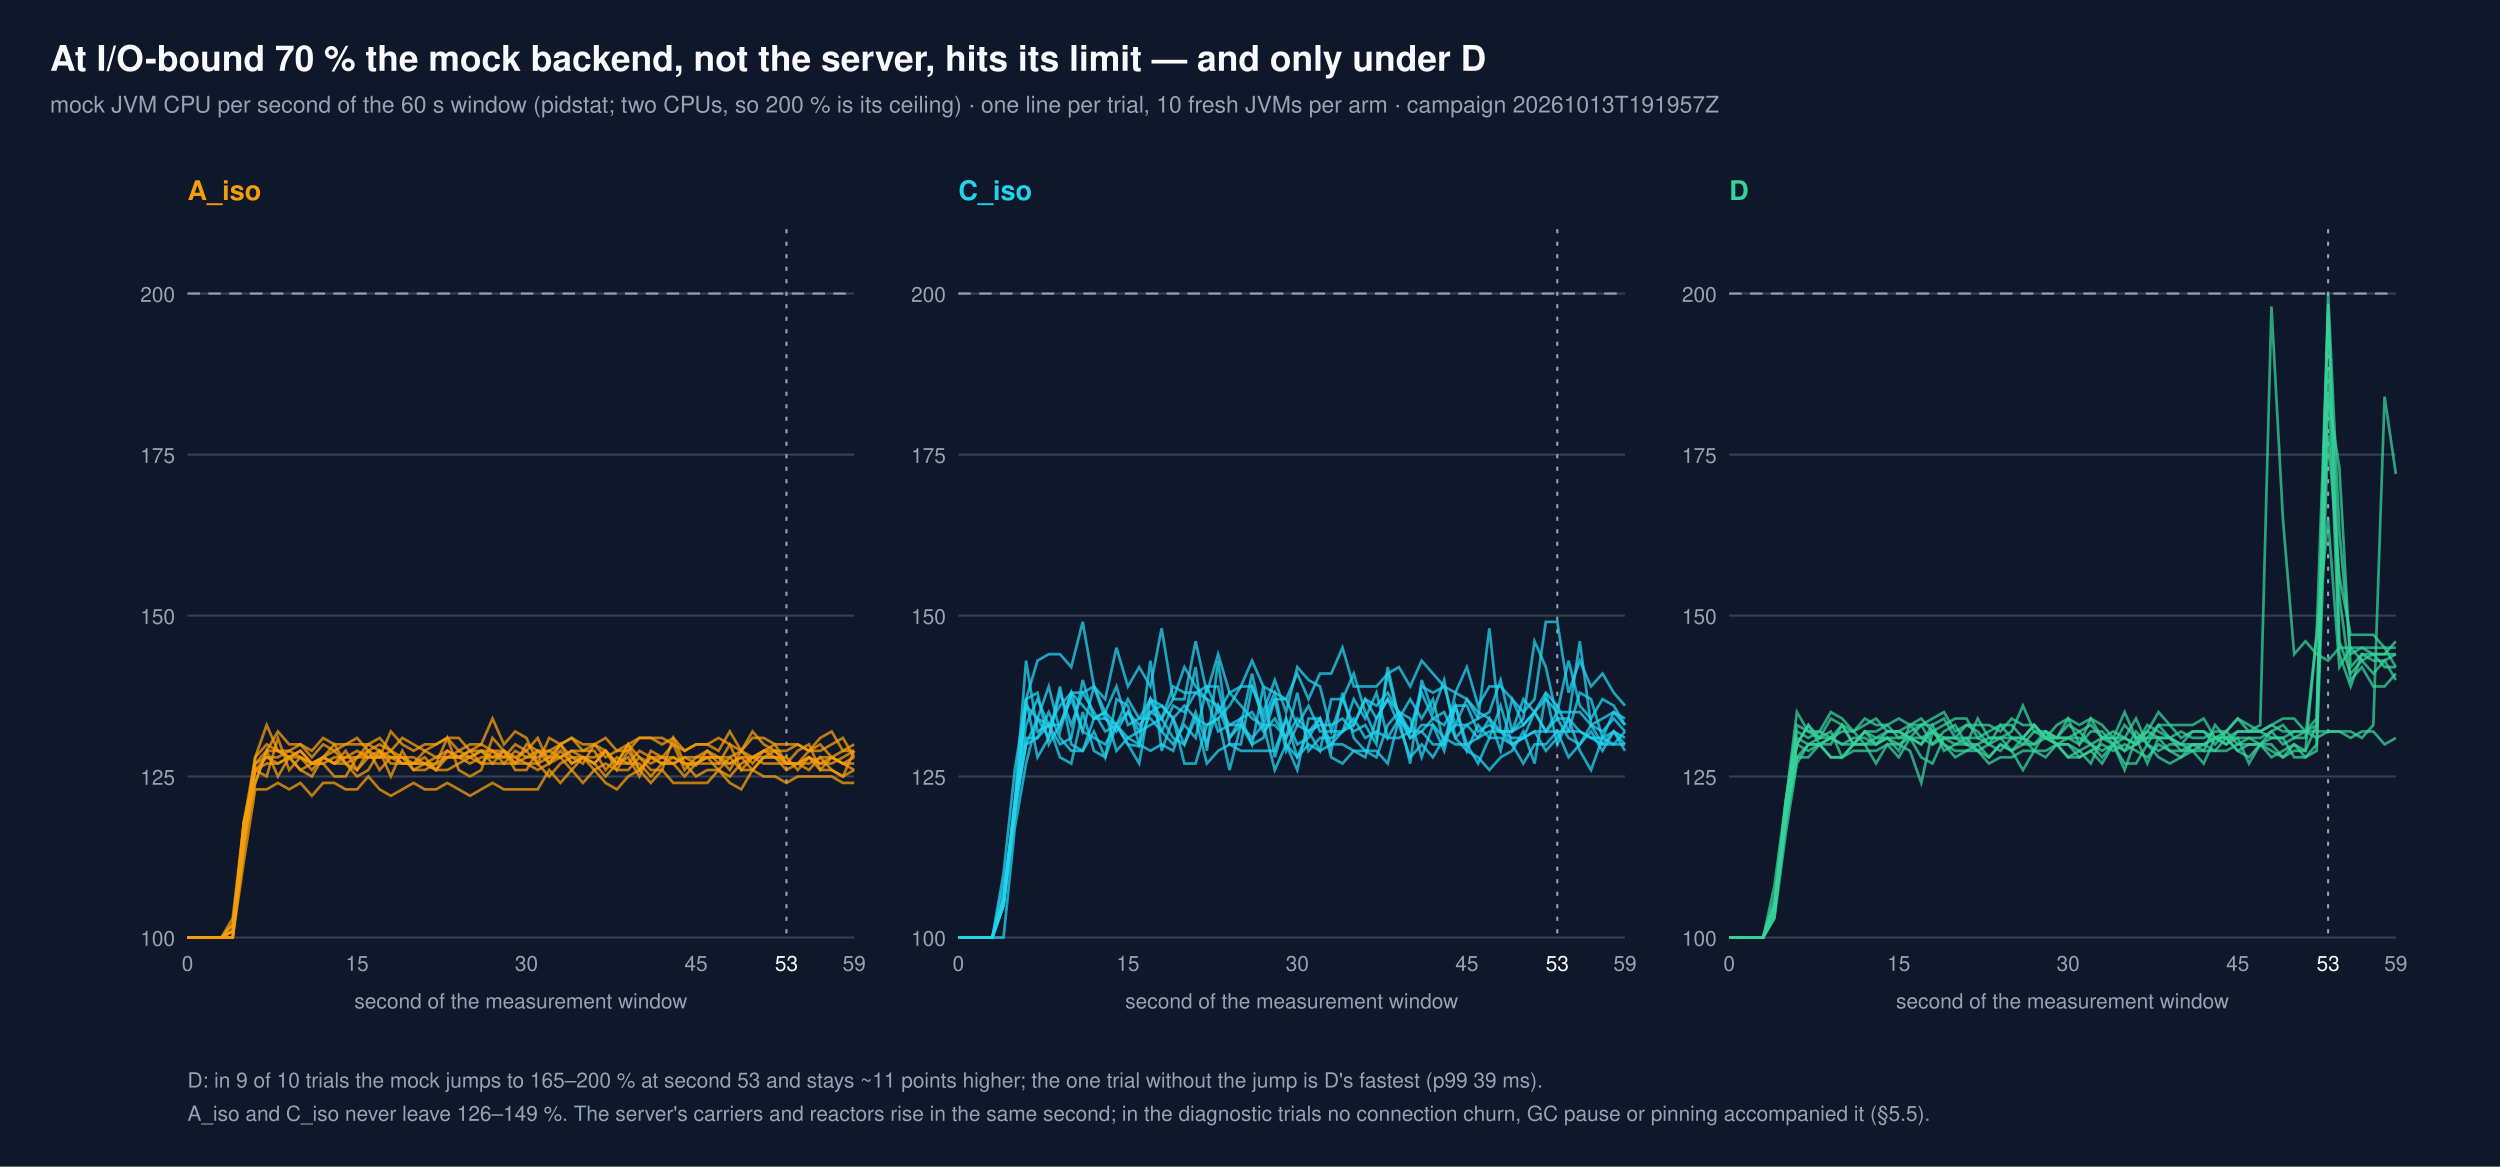
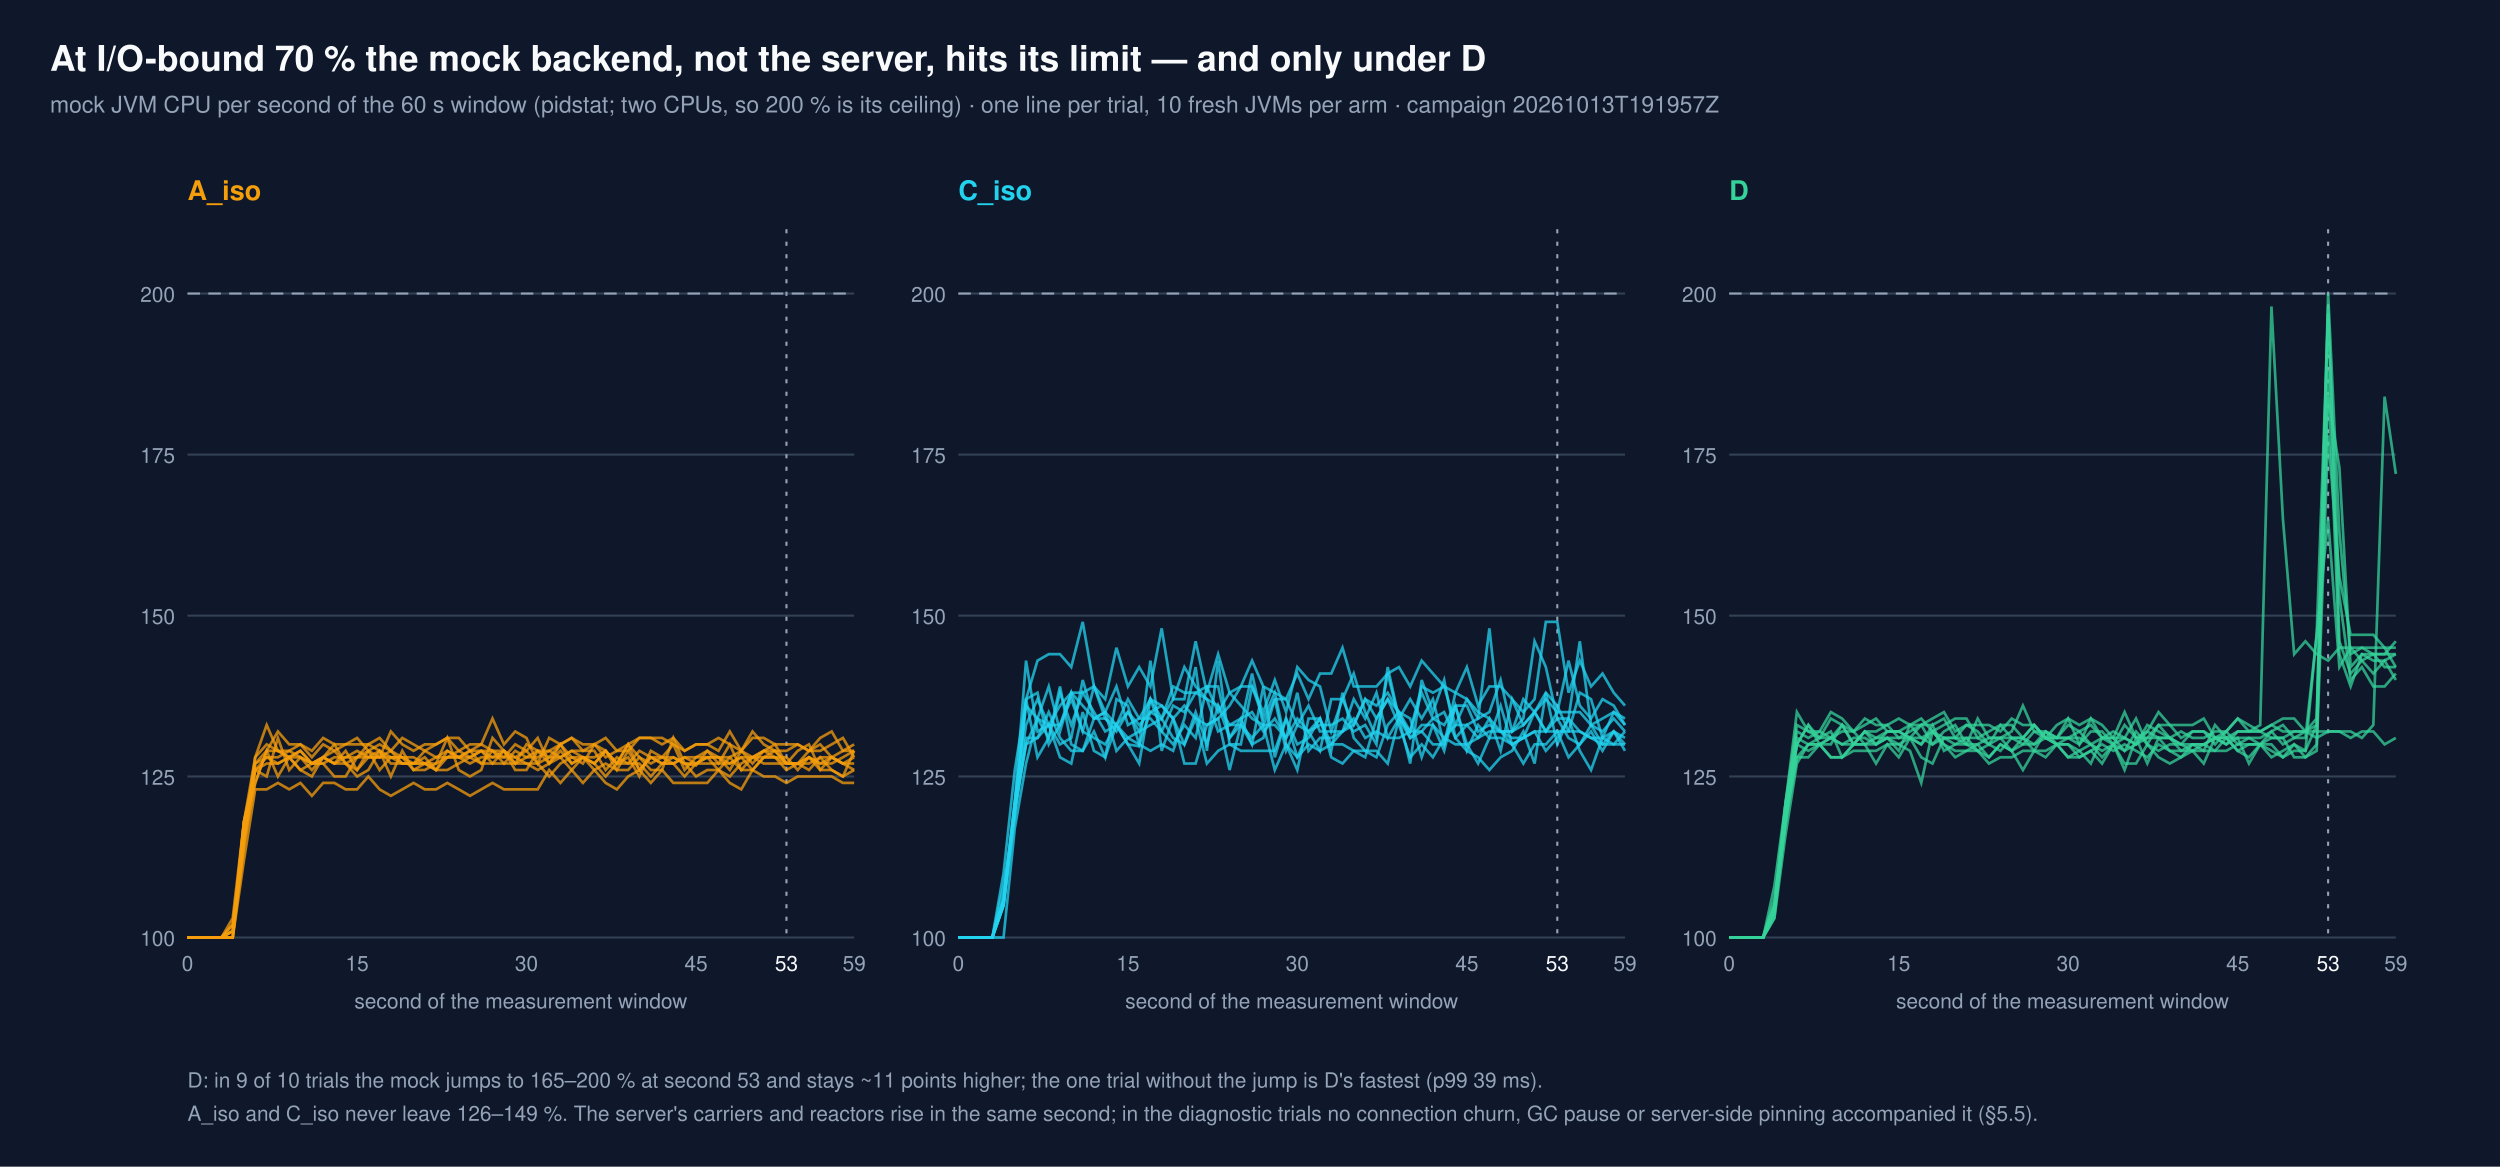
<svg xmlns="http://www.w3.org/2000/svg" width="1200" height="560" viewBox="0 0 1200 560" font-family="Verdana,Helvetica,sans-serif" role="img" aria-label="Mock backend CPU per second at I/O-bound 70 percent">
  <rect width="1200" height="560" fill="#0f172a" />
  <text x="24" y="34" font-size="17" font-weight="bold" fill="#f8fafc">At I/O-bound 70 % the mock backend, not the server, hits its limit — and only under D</text>
  <text x="24" y="54" font-size="11" fill="#94a3b8">mock JVM CPU per second of the 60 s window (pidstat; two CPUs, so 200 % is its ceiling) · one line per trial, 10 fresh JVMs per arm · campaign 20261013T191957Z</text>
  <text x="90.0" y="96.0" font-size="13" fill="#f59e0b" text-anchor="start" font-weight="bold">A_iso</text>
  <line x1="90" y1="450.0" x2="410" y2="450.0" stroke="#334155" />
  <text x="84.0" y="454.0" font-size="10" fill="#94a3b8" text-anchor="end" font-weight="normal">100</text>
  <line x1="90" y1="372.7" x2="410" y2="372.7" stroke="#334155" />
  <text x="84.0" y="376.7" font-size="10" fill="#94a3b8" text-anchor="end" font-weight="normal">125</text>
  <line x1="90" y1="295.5" x2="410" y2="295.5" stroke="#334155" />
  <text x="84.0" y="299.5" font-size="10" fill="#94a3b8" text-anchor="end" font-weight="normal">150</text>
  <line x1="90" y1="218.2" x2="410" y2="218.2" stroke="#334155" />
  <text x="84.0" y="222.2" font-size="10" fill="#94a3b8" text-anchor="end" font-weight="normal">175</text>
  <line x1="90" y1="140.9" x2="410" y2="140.9" stroke="#334155" />
  <text x="84.0" y="144.9" font-size="10" fill="#94a3b8" text-anchor="end" font-weight="normal">200</text>
  <line x1="90" y1="140.9" x2="410" y2="140.9" stroke="#94a3b8" stroke-dasharray="6,4" />
  <text x="90.0" y="466.0" font-size="10" fill="#94a3b8" text-anchor="middle" font-weight="normal">0</text>
  <text x="171.4" y="466.0" font-size="10" fill="#94a3b8" text-anchor="middle" font-weight="normal">15</text>
  <text x="252.7" y="466.0" font-size="10" fill="#94a3b8" text-anchor="middle" font-weight="normal">30</text>
  <text x="334.1" y="466.0" font-size="10" fill="#94a3b8" text-anchor="middle" font-weight="normal">45</text>
  <text x="377.5" y="466.0" font-size="10" fill="#f8fafc" text-anchor="middle" font-weight="normal">53</text>
  <text x="410.0" y="466.0" font-size="10" fill="#94a3b8" text-anchor="middle" font-weight="normal">59</text>
  <line x1="377.5" y1="110" x2="377.5" y2="450" stroke="#94a3b8" stroke-dasharray="2,4" />
  <polyline points="90.0,450.0 95.4,450.0 100.8,450.0 106.3,450.0 111.7,450.0 117.1,406.7 122.5,369.6 128.0,372.7 133.4,354.2 138.8,369.6 144.2,363.5 149.7,366.5 155.1,366.5 160.5,363.5 165.9,363.5 171.4,363.5 176.8,360.4 182.2,369.6 187.6,363.5 193.1,363.5 198.5,363.5 203.9,366.5 209.3,369.6 214.7,360.4 220.2,363.5 225.6,366.5 231.0,363.5 236.4,363.5 241.9,360.4 247.3,366.5 252.7,363.5 258.1,363.5 263.6,360.4 269.0,363.5 274.4,360.4 279.8,360.4 285.3,360.4 290.7,369.6 296.1,363.5 301.5,366.5 306.9,360.4 312.4,363.5 317.8,363.5 323.2,366.5 328.6,363.5 334.1,366.5 339.5,363.5 344.9,363.5 350.3,366.5 355.8,363.5 361.2,363.5 366.6,360.4 372.0,360.4 377.5,366.5 382.9,366.5 388.3,363.5 393.7,366.5 399.2,363.5 404.6,366.5 410.0,363.5" fill="none" stroke="#f59e0b" stroke-width="1.3" stroke-opacity="0.75" />
  <polyline points="90.0,450.0 95.4,450.0 100.8,450.0 106.3,450.0 111.7,450.0 117.1,394.4 122.5,369.6 128.0,366.5 133.4,366.5 138.8,363.5 144.2,369.6 149.7,366.5 155.1,366.5 160.5,372.7 165.9,372.7 171.4,363.5 176.8,357.3 182.2,360.4 187.6,372.7 193.1,360.4 198.5,369.6 203.9,369.6 209.3,366.5 214.7,354.2 220.2,369.6 225.6,372.7 231.0,369.6 236.4,354.2 241.9,360.4 247.3,369.6 252.7,369.6 258.1,360.4 263.6,366.5 269.0,357.3 274.4,366.5 279.8,363.5 285.3,366.5 290.7,372.7 296.1,366.5 301.5,366.5 306.9,366.5 312.4,372.7 317.8,366.5 323.2,366.5 328.6,372.7 334.1,366.5 339.5,366.5 344.9,366.5 350.3,366.5 355.8,363.5 361.2,369.6 366.6,363.5 372.0,363.5 377.5,369.6 382.9,366.5 388.3,363.5 393.7,369.6 399.2,363.5 404.6,366.5 410.0,369.6" fill="none" stroke="#f59e0b" stroke-width="1.3" stroke-opacity="0.75" />
  <polyline points="90.0,450.0 95.4,450.0 100.8,450.0 106.3,450.0 111.7,446.9 117.1,394.4 122.5,363.5 128.0,348.0 133.4,360.4 138.8,360.4 144.2,357.3 149.7,363.5 155.1,357.3 160.5,360.4 165.9,357.3 171.4,354.2 176.8,360.4 182.2,363.5 187.6,351.1 193.1,357.3 198.5,360.4 203.9,357.3 209.3,357.3 214.7,354.2 220.2,360.4 225.6,357.3 231.0,357.3 236.4,360.4 241.9,360.4 247.3,366.5 252.7,357.3 258.1,360.4 263.6,360.4 269.0,357.3 274.4,354.2 279.8,360.4 285.3,357.3 290.7,363.5 296.1,360.4 301.5,360.4 306.9,354.2 312.4,354.2 317.8,354.2 323.2,357.3 328.6,360.4 334.1,357.3 339.5,357.3 344.9,360.4 350.3,351.1 355.8,360.4 361.2,351.1 366.6,357.3 372.0,360.4 377.5,360.4 382.9,357.3 388.3,360.4 393.7,360.4 399.2,357.3 404.6,354.2 410.0,363.5" fill="none" stroke="#f59e0b" stroke-width="1.3" stroke-opacity="0.75" />
  <polyline points="90.0,450.0 95.4,450.0 100.8,450.0 106.3,450.0 111.7,450.0 117.1,412.9 122.5,378.9 128.0,378.9 133.4,375.8 138.8,378.9 144.2,375.8 149.7,382.0 155.1,375.8 160.5,375.8 165.9,378.9 171.4,378.9 176.8,372.7 182.2,378.9 187.6,382.0 193.1,378.9 198.5,375.8 203.9,378.9 209.3,378.9 214.7,375.8 220.2,378.9 225.6,382.0 231.0,378.9 236.4,375.8 241.9,378.9 247.3,378.9 252.7,378.9 258.1,378.9 263.6,369.6 269.0,375.8 274.4,369.6 279.8,375.8 285.3,369.6 290.7,375.8 296.1,378.9 301.5,372.7 306.9,369.6 312.4,375.8 317.8,369.6 323.2,375.8 328.6,375.8 334.1,375.8 339.5,375.8 344.9,369.6 350.3,375.8 355.8,378.9 361.2,369.6 366.6,372.7 372.0,372.7 377.5,375.8 382.9,372.7 388.3,372.7 393.7,372.7 399.2,372.7 404.6,375.8 410.0,375.8" fill="none" stroke="#f59e0b" stroke-width="1.3" stroke-opacity="0.75" />
  <polyline points="90.0,450.0 95.4,450.0 100.8,450.0 106.3,450.0 111.7,446.9 117.1,394.4 122.5,375.8 128.0,360.4 133.4,351.1 138.8,357.3 144.2,357.3 149.7,360.4 155.1,354.2 160.5,357.3 165.9,357.3 171.4,357.3 176.8,357.3 182.2,354.2 187.6,360.4 193.1,354.2 198.5,357.3 203.9,360.4 209.3,357.3 214.7,354.2 220.2,354.2 225.6,360.4 231.0,357.3 236.4,344.9 241.9,357.3 247.3,351.1 252.7,354.2 258.1,366.5 263.6,354.2 269.0,357.3 274.4,354.2 279.8,357.3 285.3,357.3 290.7,354.2 296.1,360.4 301.5,357.3 306.9,354.2 312.4,354.2 317.8,357.3 323.2,354.2 328.6,360.4 334.1,357.3 339.5,357.3 344.9,354.2 350.3,357.3 355.8,360.4 361.2,354.2 366.6,354.2 372.0,357.3 377.5,357.3 382.9,357.3 388.3,360.4 393.7,354.2 399.2,351.1 404.6,360.4 410.0,357.3" fill="none" stroke="#f59e0b" stroke-width="1.3" stroke-opacity="0.75" />
  <polyline points="90.0,450.0 95.4,450.0 100.8,450.0 106.3,450.0 111.7,443.8 117.1,404.1 122.5,375.8 128.0,360.4 133.4,372.7 138.8,363.5 144.2,369.6 149.7,372.7 155.1,363.5 160.5,366.5 165.9,366.5 171.4,372.7 176.8,369.6 182.2,360.4 187.6,366.5 193.1,366.5 198.5,366.5 203.9,366.5 209.3,369.6 214.7,369.6 220.2,366.5 225.6,363.5 231.0,366.5 236.4,366.5 241.9,366.5 247.3,366.5 252.7,366.5 258.1,369.6 263.6,366.5 269.0,360.4 274.4,366.5 279.8,363.5 285.3,369.6 290.7,366.5 296.1,369.6 301.5,369.6 306.9,363.5 312.4,369.6 317.8,369.6 323.2,354.2 328.6,366.5 334.1,372.7 339.5,369.6 344.9,369.6 350.3,363.5 355.8,369.6 361.2,369.6 366.6,363.5 372.0,363.5 377.5,366.5 382.9,366.5 388.3,369.6 393.7,363.5 399.2,369.6 404.6,372.7 410.0,369.6" fill="none" stroke="#f59e0b" stroke-width="1.3" stroke-opacity="0.75" />
  <polyline points="90.0,450.0 95.4,450.0 100.8,450.0 106.3,450.0 111.7,443.8 117.1,400.5 122.5,366.5 128.0,360.4 133.4,360.4 138.8,363.5 144.2,360.4 149.7,366.5 155.1,363.5 160.5,366.5 165.9,363.5 171.4,360.4 176.8,363.5 182.2,363.5 187.6,360.4 193.1,366.5 198.5,366.5 203.9,360.4 209.3,363.5 214.7,360.4 220.2,363.5 225.6,360.4 231.0,360.4 236.4,360.4 241.9,366.5 247.3,360.4 252.7,363.5 258.1,360.4 263.6,363.5 269.0,357.3 274.4,363.5 279.8,366.5 285.3,357.3 290.7,360.4 296.1,366.5 301.5,357.3 306.9,363.5 312.4,366.5 317.8,363.5 323.2,357.3 328.6,369.6 334.1,363.5 339.5,363.5 344.9,369.6 350.3,372.7 355.8,366.5 361.2,363.5 366.6,360.4 372.0,357.3 377.5,366.5 382.9,366.5 388.3,360.4 393.7,357.3 399.2,363.5 404.6,366.5 410.0,366.5" fill="none" stroke="#f59e0b" stroke-width="1.3" stroke-opacity="0.75" />
  <polyline points="90.0,450.0 95.4,450.0 100.8,450.0 106.3,450.0 111.7,446.9 117.1,400.5 122.5,363.5 128.0,357.3 133.4,360.4 138.8,363.5 144.2,360.4 149.7,366.5 155.1,363.5 160.5,360.4 165.9,366.5 171.4,369.6 176.8,363.5 182.2,363.5 187.6,363.5 193.1,363.5 198.5,366.5 203.9,366.5 209.3,366.5 214.7,363.5 220.2,360.4 225.6,363.5 231.0,360.4 236.4,366.5 241.9,360.4 247.3,363.5 252.7,360.4 258.1,366.5 263.6,372.7 269.0,366.5 274.4,363.5 279.8,363.5 285.3,366.5 290.7,360.4 296.1,366.5 301.5,363.5 306.9,372.7 312.4,360.4 317.8,363.5 323.2,363.5 328.6,366.5 334.1,367.4 339.5,360.4 344.9,363.5 350.3,363.5 355.8,360.4 361.2,363.5 366.6,366.5 372.0,366.5 377.5,366.5 382.9,360.4 388.3,357.3 393.7,369.6 399.2,369.6 404.6,372.7 410.0,360.4" fill="none" stroke="#f59e0b" stroke-width="1.3" stroke-opacity="0.75" />
  <polyline points="90.0,450.0 95.4,450.0 100.8,450.0 106.3,450.0 111.7,440.7 117.1,394.4 122.5,369.6 128.0,363.5 133.4,363.5 138.8,360.4 144.2,363.5 149.7,366.5 155.1,363.5 160.5,366.5 165.9,360.4 171.4,369.6 176.8,360.4 182.2,357.3 187.6,360.4 193.1,363.5 198.5,369.6 203.9,366.5 209.3,363.5 214.7,363.5 220.2,363.5 225.6,363.5 231.0,360.4 236.4,363.5 241.9,363.5 247.3,357.3 252.7,360.4 258.1,354.2 263.6,366.5 269.0,363.5 274.4,360.4 279.8,363.5 285.3,366.5 290.7,360.4 296.1,369.6 301.5,360.4 306.9,369.6 312.4,363.5 317.8,366.5 323.2,363.5 328.6,366.5 334.1,366.5 339.5,363.5 344.9,363.5 350.3,369.6 355.8,360.4 361.2,366.5 366.6,360.4 372.0,363.5 377.5,363.5 382.9,369.6 388.3,363.5 393.7,366.5 399.2,366.5 404.6,363.5 410.0,360.4" fill="none" stroke="#f59e0b" stroke-width="1.3" stroke-opacity="0.75" />
  <polyline points="90.0,450.0 95.4,450.0 100.8,450.0 106.3,450.0 111.7,450.0 117.1,403.6 122.5,366.5 128.0,363.5 133.4,366.5 138.8,363.5 144.2,363.5 149.7,369.6 155.1,363.5 160.5,357.3 165.9,366.5 171.4,363.5 176.8,363.5 182.2,360.4 187.6,363.5 193.1,366.5 198.5,366.5 203.9,363.5 209.3,369.6 214.7,363.5 220.2,363.5 225.6,360.4 231.0,366.5 236.4,360.4 241.9,363.5 247.3,363.5 252.7,366.5 258.1,366.5 263.6,363.5 269.0,363.5 274.4,369.6 279.8,363.5 285.3,363.5 290.7,360.4 296.1,366.5 301.5,357.3 306.9,369.6 312.4,363.5 317.8,366.5 323.2,366.5 328.6,363.5 334.1,363.5 339.5,360.4 344.9,366.5 350.3,357.3 355.8,369.6 361.2,363.5 366.6,363.5 372.0,360.4 377.5,366.5 382.9,366.5 388.3,366.5 393.7,363.5 399.2,363.5 404.6,360.4 410.0,360.4" fill="none" stroke="#f59e0b" stroke-width="1.3" stroke-opacity="0.75" />
  <text x="250.0" y="484.0" font-size="10" fill="#94a3b8" text-anchor="middle" font-weight="normal">second of the measurement window</text>
  <text x="460.0" y="96.0" font-size="13" fill="#22d3ee" text-anchor="start" font-weight="bold">C_iso</text>
  <line x1="460" y1="450.0" x2="780" y2="450.0" stroke="#334155" />
  <text x="454.0" y="454.0" font-size="10" fill="#94a3b8" text-anchor="end" font-weight="normal">100</text>
  <line x1="460" y1="372.7" x2="780" y2="372.7" stroke="#334155" />
  <text x="454.0" y="376.7" font-size="10" fill="#94a3b8" text-anchor="end" font-weight="normal">125</text>
  <line x1="460" y1="295.5" x2="780" y2="295.5" stroke="#334155" />
  <text x="454.0" y="299.5" font-size="10" fill="#94a3b8" text-anchor="end" font-weight="normal">150</text>
  <line x1="460" y1="218.2" x2="780" y2="218.2" stroke="#334155" />
  <text x="454.0" y="222.2" font-size="10" fill="#94a3b8" text-anchor="end" font-weight="normal">175</text>
  <line x1="460" y1="140.9" x2="780" y2="140.9" stroke="#334155" />
  <text x="454.0" y="144.9" font-size="10" fill="#94a3b8" text-anchor="end" font-weight="normal">200</text>
  <line x1="460" y1="140.9" x2="780" y2="140.9" stroke="#94a3b8" stroke-dasharray="6,4" />
  <text x="460.0" y="466.0" font-size="10" fill="#94a3b8" text-anchor="middle" font-weight="normal">0</text>
  <text x="541.4" y="466.0" font-size="10" fill="#94a3b8" text-anchor="middle" font-weight="normal">15</text>
  <text x="622.7" y="466.0" font-size="10" fill="#94a3b8" text-anchor="middle" font-weight="normal">30</text>
  <text x="704.1" y="466.0" font-size="10" fill="#94a3b8" text-anchor="middle" font-weight="normal">45</text>
  <text x="747.5" y="466.0" font-size="10" fill="#f8fafc" text-anchor="middle" font-weight="normal">53</text>
  <text x="780.0" y="466.0" font-size="10" fill="#94a3b8" text-anchor="middle" font-weight="normal">59</text>
  <line x1="747.5" y1="110" x2="747.5" y2="450" stroke="#94a3b8" stroke-dasharray="2,4" />
  <polyline points="460.0,450.0 465.4,450.0 470.8,450.0 476.3,450.0 481.7,419.1 487.1,369.6 492.5,335.6 498.0,317.1 503.4,314.0 508.8,314.0 514.2,320.2 519.7,298.5 525.1,329.5 530.5,335.6 535.9,310.9 541.4,329.5 546.8,320.2 552.2,329.5 557.6,301.6 563.1,335.6 568.5,335.6 573.9,307.8 579.3,332.5 584.7,314.0 590.2,332.5 595.6,329.5 601.0,317.1 606.4,329.5 611.9,332.5 617.3,335.6 622.7,323.3 628.1,335.6 633.6,323.3 639.0,323.3 644.4,310.9 649.8,329.5 655.3,329.5 660.7,329.5 666.1,323.3 671.5,320.2 676.9,329.5 682.4,317.1 687.8,323.3 693.2,329.5 698.6,332.5 704.1,320.2 709.5,338.7 714.9,329.5 720.3,329.5 725.8,335.6 731.2,341.8 736.6,335.6 742.0,298.5 747.5,298.5 752.9,332.5 758.3,317.1 763.7,329.5 769.2,323.3 774.6,332.5 780.0,338.7" fill="none" stroke="#22d3ee" stroke-width="1.3" stroke-opacity="0.75" />
  <polyline points="460.0,450.0 465.4,450.0 470.8,450.0 476.3,450.0 481.7,425.3 487.1,391.3 492.5,354.2 498.0,354.2 503.4,341.8 508.8,354.2 514.2,360.4 519.7,360.4 525.1,344.9 530.5,341.8 535.9,360.4 541.4,354.2 546.8,357.3 552.2,360.4 557.6,357.3 563.1,360.4 568.5,344.9 573.9,320.2 579.3,360.4 584.7,317.1 590.2,357.3 595.6,357.3 601.0,329.5 606.4,344.9 611.9,332.5 617.3,357.3 622.7,363.5 628.1,351.1 633.6,344.9 639.0,357.3 644.4,357.3 649.8,360.4 655.3,363.5 660.7,344.9 666.1,335.6 671.5,348.0 676.9,363.5 682.4,357.3 687.8,363.5 693.2,354.2 698.6,357.3 704.1,357.3 709.5,366.5 714.9,354.2 720.3,354.2 725.8,357.3 731.2,366.5 736.6,357.3 742.0,357.3 747.5,351.1 752.9,363.5 758.3,357.3 763.7,351.1 769.2,360.4 774.6,351.1 780.0,354.2" fill="none" stroke="#22d3ee" stroke-width="1.3" stroke-opacity="0.75" />
  <polyline points="460.0,450.0 465.4,450.0 470.8,450.0 476.3,450.0 481.7,431.5 487.1,388.2 492.5,357.3 498.0,354.2 503.4,348.0 508.8,357.3 514.2,354.2 519.7,326.4 525.1,344.9 530.5,344.9 535.9,351.1 541.4,341.8 546.8,351.1 552.2,335.6 557.6,351.1 563.1,357.3 568.5,348.0 573.9,354.2 579.3,329.5 584.7,329.5 590.2,354.2 595.6,348.0 601.0,357.3 606.4,354.2 611.9,335.6 617.3,360.4 622.7,348.0 628.1,351.1 633.6,360.4 639.0,335.6 644.4,335.6 649.8,348.0 655.3,335.6 660.7,338.7 666.1,332.5 671.5,341.8 676.9,354.2 682.4,351.1 687.8,344.9 693.2,348.0 698.6,338.7 704.1,338.7 709.5,351.1 714.9,348.0 720.3,351.1 725.8,354.2 731.2,354.2 736.6,341.8 742.0,351.1 747.5,351.1 752.9,351.1 758.3,332.5 763.7,335.6 769.2,354.2 774.6,351.1 780.0,357.3" fill="none" stroke="#22d3ee" stroke-width="1.3" stroke-opacity="0.75" />
  <polyline points="460.0,450.0 465.4,450.0 470.8,450.0 476.3,450.0 481.7,434.5 487.1,385.1 492.5,317.1 498.0,351.1 503.4,348.0 508.8,338.7 514.2,332.5 519.7,332.5 525.1,329.5 530.5,344.9 535.9,348.0 541.4,341.8 546.8,348.0 552.2,341.8 557.6,338.7 563.1,344.9 568.5,338.7 573.9,344.9 579.3,348.0 584.7,344.9 590.2,338.7 595.6,329.5 601.0,329.5 606.4,341.8 611.9,326.4 617.3,341.8 622.7,320.2 628.1,326.4 633.6,329.5 639.0,351.1 644.4,335.6 649.8,323.3 655.3,341.8 660.7,354.2 666.1,323.3 671.5,344.9 676.9,351.1 682.4,329.5 687.8,332.5 693.2,329.5 698.6,348.0 704.1,335.6 709.5,344.9 714.9,341.8 720.3,326.4 725.8,351.1 731.2,344.9 736.6,307.8 742.0,320.2 747.5,344.9 752.9,344.9 758.3,307.8 763.7,348.0 769.2,344.9 774.6,341.8 780.0,348.0" fill="none" stroke="#22d3ee" stroke-width="1.3" stroke-opacity="0.75" />
  <polyline points="460.0,450.0 465.4,450.0 470.8,450.0 476.3,450.0 481.7,434.5 487.1,388.2 492.5,357.3 498.0,344.9 503.4,354.2 508.8,332.5 514.2,348.0 519.7,332.5 525.1,341.8 530.5,351.1 535.9,348.0 541.4,357.3 546.8,358.2 552.2,317.1 557.6,360.4 563.1,344.9 568.5,357.3 573.9,341.8 579.3,357.3 584.7,338.7 590.2,354.2 595.6,344.9 601.0,357.3 606.4,329.5 611.9,363.5 617.3,344.9 622.7,363.5 628.1,357.3 633.6,360.4 639.0,357.3 644.4,351.1 649.8,335.6 655.3,344.9 660.7,332.5 666.1,354.2 671.5,344.9 676.9,335.6 682.4,344.9 687.8,335.6 693.2,357.3 698.6,338.7 704.1,357.3 709.5,354.2 714.9,344.9 720.3,360.4 725.8,335.6 731.2,348.0 736.6,341.8 742.0,332.5 747.5,338.7 752.9,351.1 758.3,351.1 763.7,354.2 769.2,357.3 774.6,351.1 780.0,360.4" fill="none" stroke="#22d3ee" stroke-width="1.3" stroke-opacity="0.75" />
  <polyline points="460.0,450.0 465.4,450.0 470.8,450.0 476.3,450.0 481.7,434.5 487.1,388.2 492.5,335.6 498.0,363.5 503.4,354.2 508.8,329.5 514.2,357.3 519.7,360.4 525.1,351.1 530.5,363.5 535.9,335.6 541.4,338.7 546.8,357.3 552.2,341.8 557.6,344.9 563.1,354.2 568.5,357.3 573.9,344.9 579.3,366.5 584.7,360.4 590.2,357.3 595.6,360.4 601.0,360.4 606.4,360.4 611.9,360.4 617.3,344.9 622.7,357.3 628.1,354.2 633.6,344.9 639.0,363.5 644.4,366.5 649.8,360.4 655.3,360.4 660.7,363.5 666.1,348.0 671.5,341.8 676.9,344.9 682.4,363.5 687.8,348.0 693.2,360.4 698.6,338.7 704.1,360.4 709.5,348.0 714.9,354.2 720.3,338.7 725.8,357.3 731.2,354.2 736.6,351.1 742.0,351.1 747.5,344.9 752.9,354.2 758.3,357.3 763.7,348.0 769.2,357.3 774.6,357.3 780.0,357.3" fill="none" stroke="#22d3ee" stroke-width="1.3" stroke-opacity="0.75" />
  <polyline points="460.0,450.0 465.4,450.0 470.8,450.0 476.3,450.0 481.7,434.5 487.1,391.3 492.5,335.6 498.0,332.5 503.4,357.3 508.8,348.0 514.2,332.5 519.7,351.1 525.1,354.2 530.5,357.3 535.9,348.0 541.4,354.2 546.8,351.1 552.2,348.0 557.6,344.9 563.1,335.6 568.5,320.2 573.9,329.5 579.3,335.6 584.7,351.1 590.2,348.0 595.6,344.9 601.0,341.8 606.4,351.1 611.9,344.9 617.3,354.2 622.7,332.5 628.1,360.4 633.6,354.2 639.0,354.2 644.4,351.1 649.8,344.9 655.3,354.2 660.7,351.1 666.1,354.2 671.5,354.2 676.9,351.1 682.4,351.1 687.8,357.3 693.2,357.3 698.6,332.5 704.1,335.6 709.5,341.8 714.9,344.9 720.3,351.1 725.8,357.3 731.2,354.2 736.6,351.1 742.0,360.4 747.5,354.2 752.9,344.9 758.3,351.1 763.7,354.2 769.2,354.2 774.6,357.3 780.0,351.1" fill="none" stroke="#22d3ee" stroke-width="1.3" stroke-opacity="0.75" />
  <polyline points="460.0,450.0 465.4,450.0 470.8,450.0 476.3,450.0 481.7,431.5 487.1,385.1 492.5,348.0 498.0,335.6 503.4,348.0 508.8,348.0 514.2,335.6 519.7,351.1 525.1,329.5 530.5,341.8 535.9,329.5 541.4,348.0 546.8,344.9 552.2,335.6 557.6,344.9 563.1,329.5 568.5,332.5 573.9,332.5 579.3,335.6 584.7,338.7 590.2,348.0 595.6,348.0 601.0,323.3 606.4,348.0 611.9,335.6 617.3,335.6 622.7,348.0 628.1,338.7 633.6,351.1 639.0,351.1 644.4,351.1 649.8,348.0 655.3,335.6 660.7,344.9 666.1,335.6 671.5,341.8 676.9,351.1 682.4,332.5 687.8,344.9 693.2,341.8 698.6,354.2 704.1,348.0 709.5,354.2 714.9,351.1 720.3,351.1 725.8,351.1 731.2,335.6 736.6,341.8 742.0,351.1 747.5,341.8 752.9,341.8 758.3,341.8 763.7,348.0 769.2,351.1 774.6,344.9 780.0,351.1" fill="none" stroke="#22d3ee" stroke-width="1.3" stroke-opacity="0.75" />
  <polyline points="460.0,450.0 465.4,450.0 470.8,450.0 476.3,450.0 481.7,431.5 487.1,385.1 492.5,338.7 498.0,344.9 503.4,329.5 508.8,351.1 514.2,332.5 519.7,338.7 525.1,344.9 530.5,341.8 535.9,348.0 541.4,335.6 546.8,344.9 552.2,344.9 557.6,351.1 563.1,338.7 568.5,341.8 573.9,332.5 579.3,329.5 584.7,341.8 590.2,332.5 595.6,338.7 601.0,344.9 606.4,348.0 611.9,348.0 617.3,354.2 622.7,344.9 628.1,351.1 633.6,348.0 639.0,348.0 644.4,344.9 649.8,351.1 655.3,348.0 660.7,357.3 666.1,320.2 671.5,344.9 676.9,354.2 682.4,348.0 687.8,348.0 693.2,354.2 698.6,348.0 704.1,348.0 709.5,344.9 714.9,301.6 720.3,351.1 725.8,351.1 731.2,348.0 736.6,341.8 742.0,335.6 747.5,341.8 752.9,317.1 758.3,338.7 763.7,344.9 769.2,335.6 774.6,338.7 780.0,348.0" fill="none" stroke="#22d3ee" stroke-width="1.3" stroke-opacity="0.75" />
  <polyline points="460.0,450.0 465.4,450.0 470.8,450.0 476.3,450.0 481.7,450.0 487.1,397.5 492.5,366.5 498.0,344.9 503.4,348.0 508.8,363.5 514.2,366.5 519.7,341.8 525.1,360.4 530.5,363.5 535.9,348.0 541.4,357.3 546.8,366.5 552.2,335.6 557.6,338.7 563.1,344.9 568.5,366.5 573.9,366.5 579.3,348.0 584.7,344.9 590.2,369.6 595.6,348.0 601.0,354.2 606.4,348.0 611.9,369.6 617.3,357.3 622.7,369.6 628.1,344.9 633.6,344.9 639.0,360.4 644.4,332.5 649.8,354.2 655.3,360.4 660.7,360.4 666.1,366.5 671.5,344.9 676.9,366.5 682.4,326.4 687.8,341.8 693.2,326.4 698.6,354.2 704.1,360.4 709.5,363.5 714.9,369.6 720.3,363.5 725.8,360.4 731.2,351.1 736.6,366.5 742.0,332.5 747.5,357.3 752.9,344.9 758.3,360.4 763.7,369.6 769.2,354.2 774.6,341.8 780.0,344.9" fill="none" stroke="#22d3ee" stroke-width="1.3" stroke-opacity="0.75" />
  <text x="620.0" y="484.0" font-size="10" fill="#94a3b8" text-anchor="middle" font-weight="normal">second of the measurement window</text>
  <text x="830.0" y="96.0" font-size="13" fill="#34d399" text-anchor="start" font-weight="bold">D</text>
  <line x1="830" y1="450.0" x2="1150" y2="450.0" stroke="#334155" />
  <text x="824.0" y="454.0" font-size="10" fill="#94a3b8" text-anchor="end" font-weight="normal">100</text>
  <line x1="830" y1="372.7" x2="1150" y2="372.7" stroke="#334155" />
  <text x="824.0" y="376.7" font-size="10" fill="#94a3b8" text-anchor="end" font-weight="normal">125</text>
  <line x1="830" y1="295.5" x2="1150" y2="295.5" stroke="#334155" />
  <text x="824.0" y="299.5" font-size="10" fill="#94a3b8" text-anchor="end" font-weight="normal">150</text>
  <line x1="830" y1="218.2" x2="1150" y2="218.2" stroke="#334155" />
  <text x="824.0" y="222.2" font-size="10" fill="#94a3b8" text-anchor="end" font-weight="normal">175</text>
  <line x1="830" y1="140.9" x2="1150" y2="140.9" stroke="#334155" />
  <text x="824.0" y="144.9" font-size="10" fill="#94a3b8" text-anchor="end" font-weight="normal">200</text>
  <line x1="830" y1="140.9" x2="1150" y2="140.9" stroke="#94a3b8" stroke-dasharray="6,4" />
  <text x="830.0" y="466.0" font-size="10" fill="#94a3b8" text-anchor="middle" font-weight="normal">0</text>
  <text x="911.4" y="466.0" font-size="10" fill="#94a3b8" text-anchor="middle" font-weight="normal">15</text>
  <text x="992.7" y="466.0" font-size="10" fill="#94a3b8" text-anchor="middle" font-weight="normal">30</text>
  <text x="1074.1" y="466.0" font-size="10" fill="#94a3b8" text-anchor="middle" font-weight="normal">45</text>
  <text x="1117.5" y="466.0" font-size="10" fill="#f8fafc" text-anchor="middle" font-weight="normal">53</text>
  <text x="1150.0" y="466.0" font-size="10" fill="#94a3b8" text-anchor="middle" font-weight="normal">59</text>
  <line x1="1117.5" y1="110" x2="1117.5" y2="450" stroke="#94a3b8" stroke-dasharray="2,4" />
  <polyline points="830.0,450.0 835.4,450.0 840.8,450.0 846.3,450.0 851.7,437.6 857.1,391.3 862.5,363.5 868.0,357.3 873.4,354.2 878.8,351.1 884.2,363.5 889.7,357.3 895.1,351.1 900.5,354.2 905.9,354.2 911.4,360.4 916.8,348.0 922.2,354.2 927.6,357.3 933.1,351.1 938.5,348.0 943.9,357.3 949.3,357.3 954.7,354.2 960.2,354.2 965.6,360.4 971.0,354.2 976.4,360.4 981.9,351.1 987.3,354.2 992.7,354.2 998.1,354.2 1003.6,357.3 1009.0,363.5 1014.4,357.3 1019.8,354.2 1025.3,357.3 1030.7,351.1 1036.1,354.2 1041.5,354.2 1046.9,357.3 1052.4,360.4 1057.8,357.3 1063.2,354.2 1068.6,354.2 1074.1,354.2 1079.5,354.2 1084.9,357.3 1090.3,351.1 1095.8,357.3 1101.2,354.2 1106.6,354.2 1112.0,304.7 1117.5,249.1 1122.9,320.2 1128.3,310.9 1133.7,317.1 1139.2,314.0 1144.6,314.0 1150.0,314.0" fill="none" stroke="#34d399" stroke-width="1.3" stroke-opacity="0.75" />
  <polyline points="830.0,450.0 835.4,450.0 840.8,450.0 846.3,450.0 851.7,434.5 857.1,385.1 862.5,341.8 868.0,351.1 873.4,354.2 878.8,344.9 884.2,348.0 889.7,351.1 895.1,348.0 900.5,344.9 905.9,351.1 911.4,351.1 916.8,348.0 922.2,344.9 927.6,351.1 933.1,348.0 938.5,344.9 943.9,344.9 949.3,354.2 954.7,351.1 960.2,348.0 965.6,348.0 971.0,354.2 976.4,348.0 981.9,354.2 987.3,354.2 992.7,348.0 998.1,351.1 1003.6,348.0 1009.0,354.2 1014.4,351.1 1019.8,354.2 1025.3,344.9 1030.7,357.3 1036.1,348.0 1041.5,348.0 1046.9,354.2 1052.4,351.1 1057.8,351.1 1063.2,354.2 1068.6,354.2 1074.1,351.1 1079.5,351.1 1084.9,351.1 1090.3,354.2 1095.8,354.2 1101.2,351.1 1106.6,351.1 1112.0,354.2 1117.5,351.1 1122.9,351.1 1128.3,354.2 1133.7,351.1 1139.2,351.1 1144.6,357.3 1150.0,354.2" fill="none" stroke="#34d399" stroke-width="1.3" stroke-opacity="0.75" />
  <polyline points="830.0,450.0 835.4,450.0 840.8,450.0 846.3,450.0 851.7,440.7 857.1,391.3 862.5,357.3 868.0,348.0 873.4,357.3 878.8,357.3 884.2,348.0 889.7,357.3 895.1,351.1 900.5,357.3 905.9,351.1 911.4,351.1 916.8,354.2 922.2,348.0 927.6,357.3 933.1,354.2 938.5,357.3 943.9,354.2 949.3,354.2 954.7,357.3 960.2,354.2 965.6,354.2 971.0,357.3 976.4,357.3 981.9,351.1 987.3,354.2 992.7,354.2 998.1,351.1 1003.6,357.3 1009.0,354.2 1014.4,354.2 1019.8,354.2 1025.3,357.3 1030.7,354.2 1036.1,354.2 1041.5,354.2 1046.9,360.4 1052.4,357.3 1057.8,357.3 1063.2,354.2 1068.6,357.3 1074.1,351.1 1079.5,351.1 1084.9,348.0 1090.3,147.1 1095.8,249.1 1101.2,314.0 1106.6,307.8 1112.0,314.0 1117.5,317.1 1122.9,310.9 1128.3,310.9 1133.7,310.9 1139.2,310.9 1144.6,310.9 1150.0,310.9" fill="none" stroke="#34d399" stroke-width="1.3" stroke-opacity="0.75" />
  <polyline points="830.0,450.0 835.4,450.0 840.8,450.0 846.3,450.0 851.7,437.6 857.1,394.4 862.5,354.2 868.0,357.3 873.4,357.3 878.8,354.2 884.2,357.3 889.7,357.3 895.1,357.3 900.5,357.3 905.9,354.2 911.4,357.3 916.8,354.2 922.2,357.3 927.6,351.1 933.1,354.2 938.5,354.2 943.9,354.2 949.3,360.4 954.7,357.3 960.2,360.4 965.6,354.2 971.0,354.2 976.4,357.3 981.9,354.2 987.3,357.3 992.7,357.3 998.1,360.4 1003.6,366.5 1009.0,354.2 1014.4,354.2 1019.8,360.4 1025.3,351.1 1030.7,357.3 1036.1,360.4 1041.5,357.3 1046.9,357.3 1052.4,357.3 1057.8,360.4 1063.2,348.0 1068.6,354.2 1074.1,360.4 1079.5,357.3 1084.9,357.3 1090.3,363.5 1095.8,360.4 1101.2,357.3 1106.6,360.4 1112.0,348.0 1117.5,147.1 1122.9,307.8 1128.3,323.3 1133.7,317.1 1139.2,323.3 1144.6,317.1 1150.0,326.4" fill="none" stroke="#34d399" stroke-width="1.3" stroke-opacity="0.75" />
  <polyline points="830.0,450.0 835.4,450.0 840.8,450.0 846.3,450.0 851.7,425.3 857.1,385.1 862.5,348.0 868.0,351.1 873.4,351.1 878.8,341.8 884.2,344.9 889.7,351.1 895.1,344.9 900.5,348.0 905.9,348.0 911.4,344.9 916.8,348.0 922.2,348.0 927.6,344.9 933.1,341.8 938.5,351.1 943.9,348.0 949.3,348.0 954.7,348.0 960.2,351.1 965.6,344.9 971.0,348.0 976.4,348.0 981.9,354.2 987.3,348.0 992.7,344.9 998.1,348.0 1003.6,344.9 1009.0,348.0 1014.4,354.2 1019.8,341.8 1025.3,354.2 1030.7,351.1 1036.1,341.8 1041.5,348.0 1046.9,348.0 1052.4,348.0 1057.8,344.9 1063.2,354.2 1068.6,351.1 1074.1,344.9 1079.5,348.0 1084.9,351.1 1090.3,348.0 1095.8,344.9 1101.2,344.9 1106.6,351.1 1112.0,344.9 1117.5,140.9 1122.9,255.3 1128.3,314.0 1133.7,310.9 1139.2,314.0 1144.6,314.0 1150.0,307.8" fill="none" stroke="#34d399" stroke-width="1.3" stroke-opacity="0.75" />
  <polyline points="830.0,450.0 835.4,450.0 840.8,450.0 846.3,450.0 851.7,437.6 857.1,394.4 862.5,363.5 868.0,363.5 873.4,357.3 878.8,363.5 884.2,363.5 889.7,360.4 895.1,360.4 900.5,360.4 905.9,357.3 911.4,357.3 916.8,360.4 922.2,375.8 927.6,351.1 933.1,357.3 938.5,360.4 943.9,360.4 949.3,360.4 954.7,363.5 960.2,357.3 965.6,360.4 971.0,369.6 976.4,360.4 981.9,360.4 987.3,357.3 992.7,363.5 998.1,360.4 1003.6,357.3 1009.0,360.4 1014.4,357.3 1019.8,366.5 1025.3,366.5 1030.7,357.3 1036.1,363.5 1041.5,366.5 1046.9,363.5 1052.4,360.4 1057.8,366.5 1063.2,354.2 1068.6,357.3 1074.1,354.2 1079.5,366.5 1084.9,357.3 1090.3,354.2 1095.8,354.2 1101.2,363.5 1106.6,363.5 1112.0,357.3 1117.5,178.0 1122.9,314.0 1128.3,329.5 1133.7,314.0 1139.2,314.0 1144.6,320.2 1150.0,320.2" fill="none" stroke="#34d399" stroke-width="1.3" stroke-opacity="0.75" />
  <polyline points="830.0,450.0 835.4,450.0 840.8,450.0 846.3,450.0 851.7,434.5 857.1,388.2 862.5,351.1 868.0,354.2 873.4,351.1 878.8,354.2 884.2,348.0 889.7,357.3 895.1,351.1 900.5,351.1 905.9,348.0 911.4,354.2 916.8,351.1 922.2,348.0 927.6,348.0 933.1,344.9 938.5,354.2 943.9,348.0 949.3,351.1 954.7,357.3 960.2,348.0 965.6,354.2 971.0,354.2 976.4,348.0 981.9,354.2 987.3,354.2 992.7,344.9 998.1,357.3 1003.6,344.9 1009.0,354.2 1014.4,357.3 1019.8,348.0 1025.3,354.2 1030.7,354.2 1036.1,348.0 1041.5,354.2 1046.9,351.1 1052.4,354.2 1057.8,354.2 1063.2,351.1 1068.6,351.1 1074.1,344.9 1079.5,351.1 1084.9,351.1 1090.3,348.0 1095.8,351.1 1101.2,351.1 1106.6,351.1 1112.0,348.0 1117.5,190.4 1122.9,224.4 1128.3,320.2 1133.7,314.0 1139.2,317.1 1144.6,317.1 1150.0,314.0" fill="none" stroke="#34d399" stroke-width="1.3" stroke-opacity="0.75" />
  <polyline points="830.0,450.0 835.4,450.0 840.8,450.0 846.3,450.0 851.7,431.5 857.1,394.4 862.5,357.3 868.0,360.4 873.4,357.3 878.8,354.2 884.2,357.3 889.7,354.2 895.1,354.2 900.5,357.3 905.9,354.2 911.4,354.2 916.8,354.2 922.2,354.2 927.6,351.1 933.1,357.3 938.5,363.5 943.9,360.4 949.3,357.3 954.7,363.5 960.2,357.3 965.6,360.4 971.0,357.3 976.4,351.1 981.9,351.1 987.3,357.3 992.7,357.3 998.1,363.5 1003.6,360.4 1009.0,357.3 1014.4,360.4 1019.8,357.3 1025.3,360.4 1030.7,363.5 1036.1,357.3 1041.5,360.4 1046.9,363.5 1052.4,357.3 1057.8,357.3 1063.2,360.4 1068.6,360.4 1074.1,357.3 1079.5,357.3 1084.9,357.3 1090.3,360.4 1095.8,363.5 1101.2,357.3 1106.6,363.5 1112.0,360.4 1117.5,208.9 1122.9,276.9 1128.3,304.7 1133.7,304.7 1139.2,304.7 1144.6,310.9 1150.0,320.2" fill="none" stroke="#34d399" stroke-width="1.3" stroke-opacity="0.75" />
  <polyline points="830.0,450.0 835.4,450.0 840.8,450.0 846.3,450.0 851.7,440.7 857.1,400.5 862.5,366.5 868.0,357.3 873.4,357.3 878.8,363.5 884.2,363.5 889.7,357.3 895.1,357.3 900.5,366.5 905.9,357.3 911.4,363.5 916.8,354.2 922.2,363.5 927.6,366.5 933.1,354.2 938.5,354.2 943.9,357.3 949.3,360.4 954.7,366.5 960.2,363.5 965.6,363.5 971.0,360.4 976.4,360.4 981.9,363.5 987.3,357.3 992.7,363.5 998.1,363.5 1003.6,360.4 1009.0,366.5 1014.4,357.3 1019.8,369.6 1025.3,354.2 1030.7,366.5 1036.1,354.2 1041.5,360.4 1046.9,360.4 1052.4,360.4 1057.8,360.4 1063.2,360.4 1068.6,354.2 1074.1,360.4 1079.5,363.5 1084.9,357.3 1090.3,357.3 1095.8,363.5 1101.2,360.4 1106.6,360.4 1112.0,304.7 1117.5,150.2 1122.9,286.2 1128.3,326.4 1133.7,320.2 1139.2,329.5 1144.6,329.5 1150.0,323.3" fill="none" stroke="#34d399" stroke-width="1.3" stroke-opacity="0.75" />
  <polyline points="830.0,450.0 835.4,450.0 840.8,450.0 846.3,450.0 851.7,437.6 857.1,385.1 862.5,357.3 868.0,348.0 873.4,354.2 878.8,354.2 884.2,351.1 889.7,351.1 895.1,357.3 900.5,354.2 905.9,351.1 911.4,351.1 916.8,354.2 922.2,357.3 927.6,348.0 933.1,360.4 938.5,357.3 943.9,357.3 949.3,344.9 954.7,354.2 960.2,354.2 965.6,351.1 971.0,338.7 976.4,351.1 981.9,354.2 987.3,357.3 992.7,354.2 998.1,357.3 1003.6,351.1 1009.0,351.1 1014.4,357.3 1019.8,360.4 1025.3,357.3 1030.7,348.0 1036.1,351.1 1041.5,354.2 1046.9,357.3 1052.4,351.1 1057.8,351.1 1063.2,357.3 1068.6,351.1 1074.1,357.3 1079.5,354.2 1084.9,354.2 1090.3,351.1 1095.8,348.0 1101.2,354.2 1106.6,351.1 1112.0,351.1 1117.5,351.1 1122.9,351.1 1128.3,351.1 1133.7,354.2 1139.2,348.0 1144.6,190.4 1150.0,227.5" fill="none" stroke="#34d399" stroke-width="1.3" stroke-opacity="0.75" />
  <text x="990.0" y="484.0" font-size="10" fill="#94a3b8" text-anchor="middle" font-weight="normal">second of the measurement window</text>
  <text x="90.0" y="522.0" font-size="10" fill="#94a3b8" text-anchor="start" font-weight="normal">D: in 9 of 10 trials the mock jumps to 165–200 % at second 53 and stays ~11 points higher; the one trial without the jump is D's fastest (p99 39 ms).</text>
-   <text x="90.0" y="538.0" font-size="10" fill="#94a3b8" text-anchor="start" font-weight="normal">A_iso and C_iso never leave 126–149 %. The server's carriers and reactors rise in the same second; in the diagnostic trials no connection churn, GC pause or pinning accompanied it (§5.5).</text>
+   <text x="90.0" y="538.0" font-size="10" fill="#94a3b8" text-anchor="start" font-weight="normal">A_iso and C_iso never leave 126–149 %. The server's carriers and reactors rise in the same second; in the diagnostic trials no connection churn, GC pause or server-side pinning accompanied it (§5.5).</text>
</svg>
